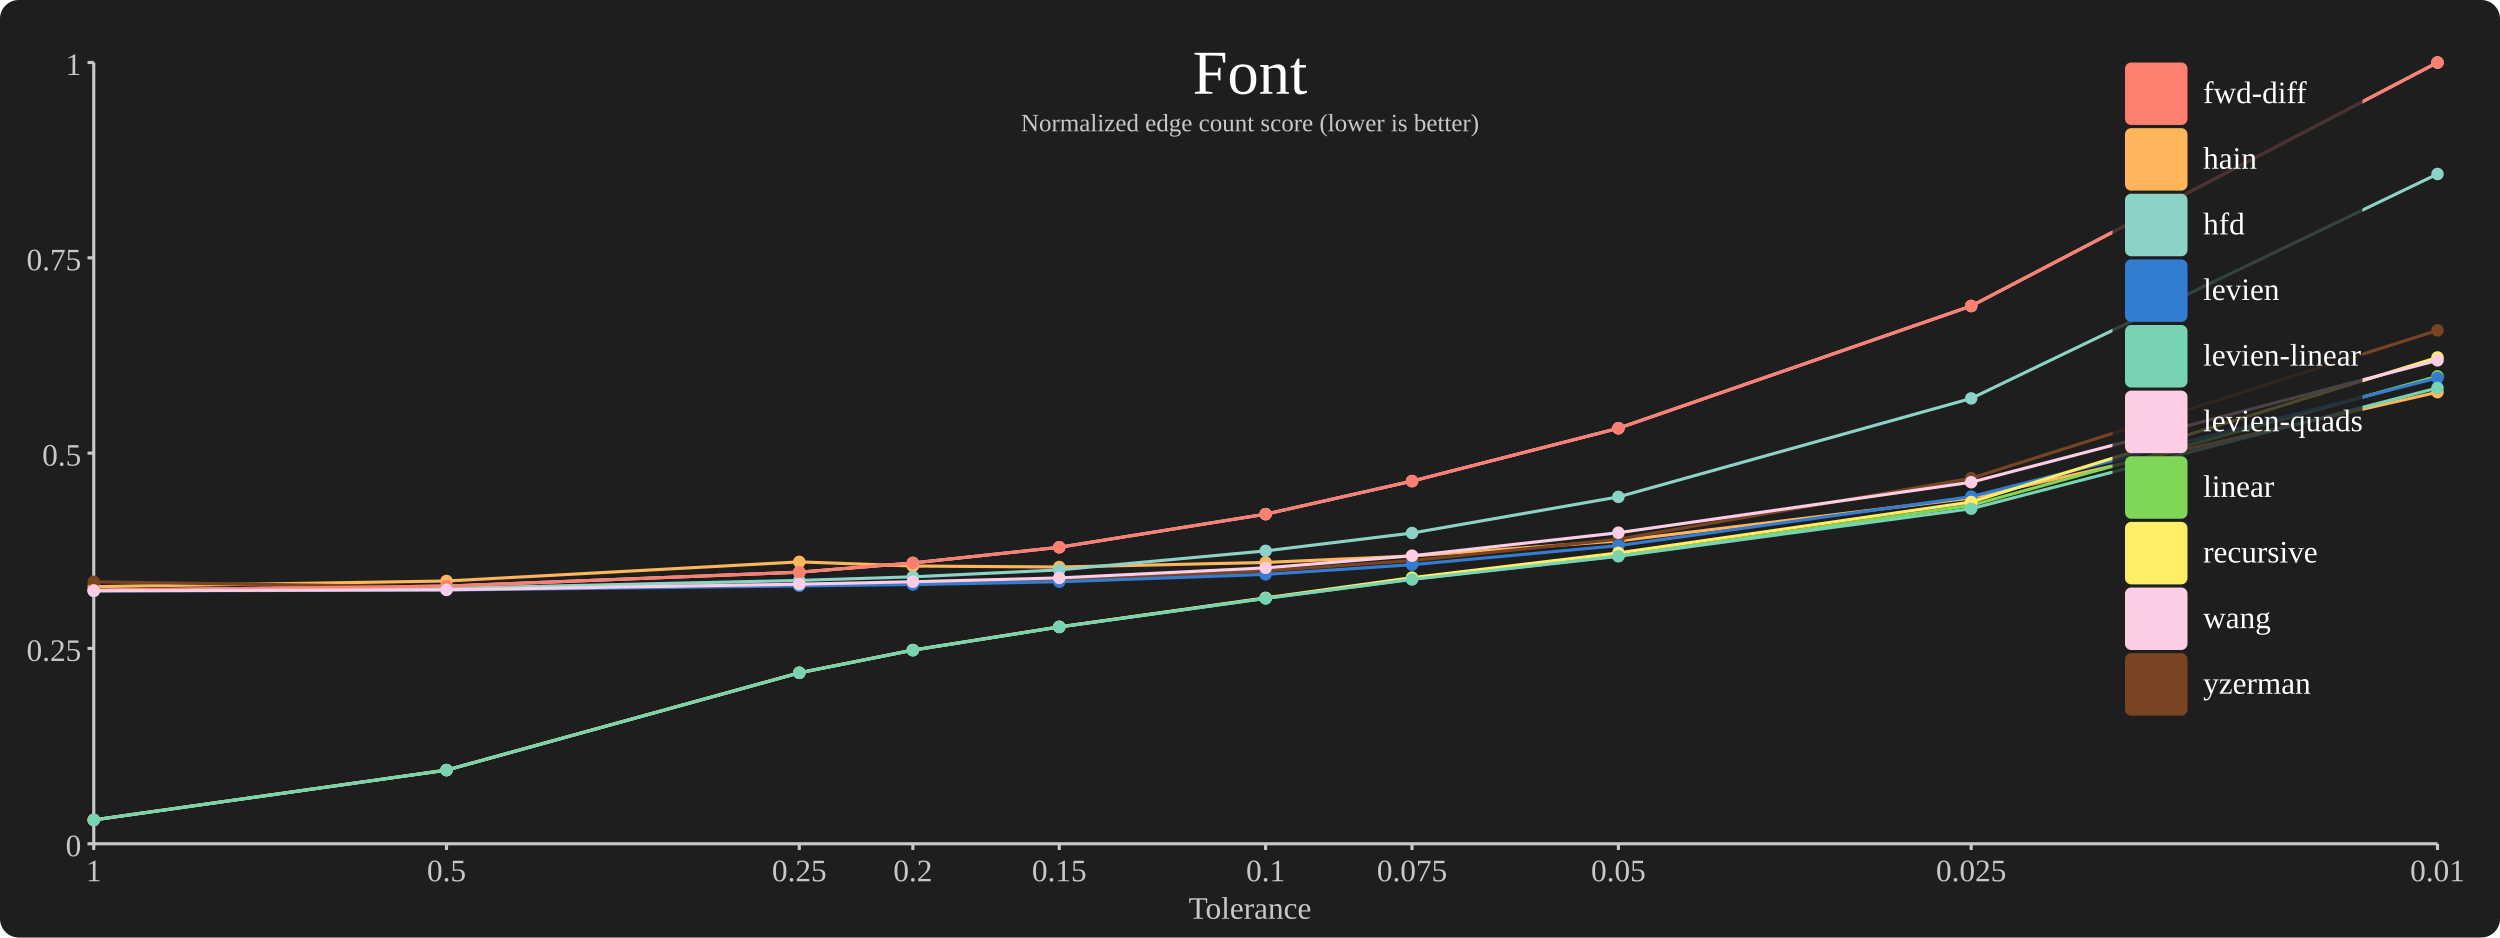
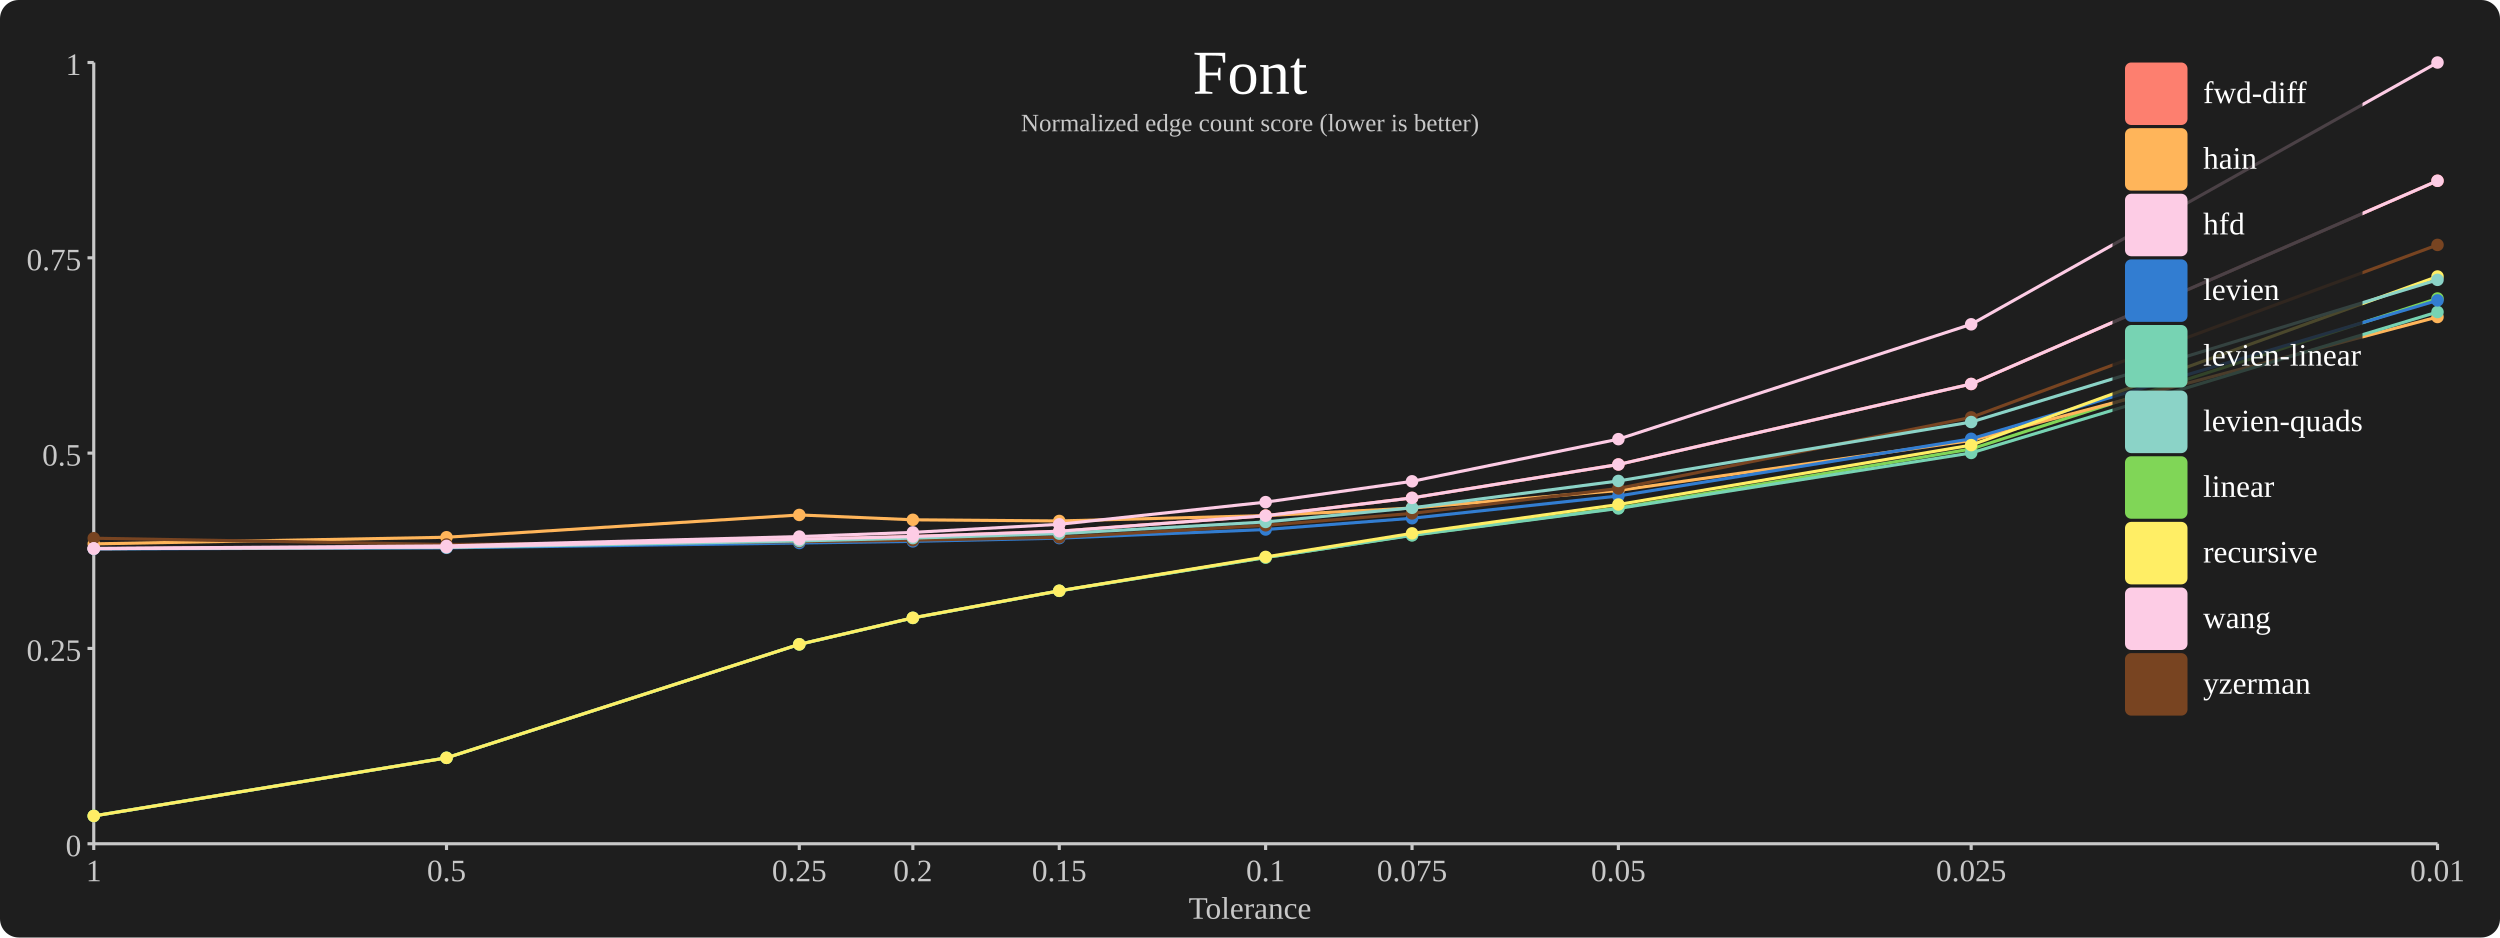
<svg xmlns="http://www.w3.org/2000/svg" viewBox="0 0 800 300">
  <rect x="0" y="0" width="800" height="300" ry="6" style="fill:rgb(30,30,30);stroke:none;fill-opacity:1;stroke-opacity:1;" />
  <path d="M 30 20 L 30 270" style="stroke:rgb(200,200,200);stroke-width:1" />
  <path d="M 30 270 L 780 270" style="stroke:rgb(200,200,200);stroke-width:1" />
  <path d="M 780 270 L 780 272" style="stroke:rgb(200,200,200);stroke-width:1" />
  <text x="780" y="282" style="font-size:10px;fill:rgb(200,200,200);text-anchor:middle;text-align:center;"> 0.01 </text>
  <path d="M 630.772 270 L 630.772 272" style="stroke:rgb(200,200,200);stroke-width:1" />
  <text x="630.772" y="282" style="font-size:10px;fill:rgb(200,200,200);text-anchor:middle;text-align:center;"> 0.025 </text>
  <path d="M 517.886 270 L 517.886 272" style="stroke:rgb(200,200,200);stroke-width:1" />
  <text x="517.886" y="282" style="font-size:10px;fill:rgb(200,200,200);text-anchor:middle;text-align:center;"> 0.05 </text>
  <path d="M 451.852 270 L 451.852 272" style="stroke:rgb(200,200,200);stroke-width:1" />
  <text x="451.852" y="282" style="font-size:10px;fill:rgb(200,200,200);text-anchor:middle;text-align:center;"> 0.075 </text>
  <path d="M 405 270 L 405 272" style="stroke:rgb(200,200,200);stroke-width:1" />
  <text x="405" y="282" style="font-size:10px;fill:rgb(200,200,200);text-anchor:middle;text-align:center;"> 0.1 </text>
  <path d="M 338.966 270 L 338.966 272" style="stroke:rgb(200,200,200);stroke-width:1" />
  <text x="338.966" y="282" style="font-size:10px;fill:rgb(200,200,200);text-anchor:middle;text-align:center;"> 0.15 </text>
  <path d="M 292.114 270 L 292.114 272" style="stroke:rgb(200,200,200);stroke-width:1" />
  <text x="292.114" y="282" style="font-size:10px;fill:rgb(200,200,200);text-anchor:middle;text-align:center;"> 0.2 </text>
  <path d="M 255.773 270 L 255.773 272" style="stroke:rgb(200,200,200);stroke-width:1" />
  <text x="255.773" y="282" style="font-size:10px;fill:rgb(200,200,200);text-anchor:middle;text-align:center;"> 0.25 </text>
  <path d="M 142.886 270 L 142.886 272" style="stroke:rgb(200,200,200);stroke-width:1" />
  <text x="142.886" y="282" style="font-size:10px;fill:rgb(200,200,200);text-anchor:middle;text-align:center;"> 0.5 </text>
  <path d="M 30 270 L 30 272" style="stroke:rgb(200,200,200);stroke-width:1" />
  <text x="30" y="282" style="font-size:10px;fill:rgb(200,200,200);text-anchor:middle;text-align:center;"> 1 </text>
  <path d="M 28 270 L 30 270" style="stroke:rgb(200,200,200);stroke-width:1" />
  <text x="26" y="274" style="font-size:10px;fill:rgb(200,200,200);text-anchor:end;text-align:right;"> 0 </text>
  <path d="M 28 207.5 L 30 207.5" style="stroke:rgb(200,200,200);stroke-width:1" />
  <text x="26" y="211.5" style="font-size:10px;fill:rgb(200,200,200);text-anchor:end;text-align:right;"> 0.25 </text>
  <path d="M 28 145 L 30 145" style="stroke:rgb(200,200,200);stroke-width:1" />
  <text x="26" y="149" style="font-size:10px;fill:rgb(200,200,200);text-anchor:end;text-align:right;"> 0.5 </text>
  <path d="M 28 82.5 L 30 82.5" style="stroke:rgb(200,200,200);stroke-width:1" />
  <text x="26" y="86.5" style="font-size:10px;fill:rgb(200,200,200);text-anchor:end;text-align:right;"> 0.75 </text>
  <path d="M 28 20 L 30 20" style="stroke:rgb(200,200,200);stroke-width:1" />
  <text x="26" y="24" style="font-size:10px;fill:rgb(200,200,200);text-anchor:end;text-align:right;"> 1 </text>
  <text x="400" y="294" style="font-size:10px;fill:rgb(200,200,200);text-anchor:middle;text-align:center;"> Tolerance </text>
+   <circle cx="780" cy="95.52" r="2" style="fill:rgb(128,214,87);stroke:none;fill-opacity:1;stroke-opacity:1;" />
+   <path d="M 780 95.52 L 630.772 143.683" style="stroke:rgb(128,214,87);stroke-width:1" />
+   <circle cx="630.772" cy="143.683" r="2" style="fill:rgb(128,214,87);stroke:none;fill-opacity:1;stroke-opacity:1;" />
+   <path d="M 630.772 143.683 L 517.886 162.535" style="stroke:rgb(128,214,87);stroke-width:1" />
+   <circle cx="517.886" cy="162.535" r="2" style="fill:rgb(128,214,87);stroke:none;fill-opacity:1;stroke-opacity:1;" />
+   <path d="M 517.886 162.535 L 451.852 171.232" style="stroke:rgb(128,214,87);stroke-width:1" />
+   <circle cx="451.852" cy="171.232" r="2" style="fill:rgb(128,214,87);stroke:none;fill-opacity:1;stroke-opacity:1;" />
+   <path d="M 451.852 171.232 L 405 178.405" style="stroke:rgb(128,214,87);stroke-width:1" />
+   <circle cx="405" cy="178.405" r="2" style="fill:rgb(128,214,87);stroke:none;fill-opacity:1;stroke-opacity:1;" />
+   <path d="M 405 178.405 L 338.966 189.073" style="stroke:rgb(128,214,87);stroke-width:1" />
+   <circle cx="338.966" cy="189.073" r="2" style="fill:rgb(128,214,87);stroke:none;fill-opacity:1;stroke-opacity:1;" />
+   <path d="M 338.966 189.073 L 292.114 197.735" style="stroke:rgb(128,214,87);stroke-width:1" />
+   <circle cx="292.114" cy="197.735" r="2" style="fill:rgb(128,214,87);stroke:none;fill-opacity:1;stroke-opacity:1;" />
+   <path d="M 292.114 197.735 L 255.773 206.192" style="stroke:rgb(128,214,87);stroke-width:1" />
+   <circle cx="255.773" cy="206.192" r="2" style="fill:rgb(128,214,87);stroke:none;fill-opacity:1;stroke-opacity:1;" />
+   <path d="M 255.773 206.192 L 142.886 242.507" style="stroke:rgb(128,214,87);stroke-width:1" />
+   <circle cx="142.886" cy="242.507" r="2" style="fill:rgb(128,214,87);stroke:none;fill-opacity:1;stroke-opacity:1;" />
+   <path d="M 142.886 242.507 L 30 261.098" style="stroke:rgb(128,214,87);stroke-width:1" />
+   <circle cx="30" cy="261.098" r="2" style="fill:rgb(128,214,87);stroke:none;fill-opacity:1;stroke-opacity:1;" />
+   <circle cx="780" cy="101.438" r="2" style="fill:rgb(255,181,90);stroke:none;fill-opacity:1;stroke-opacity:1;" />
+   <path d="M 780 101.438 L 630.772 140.942" style="stroke:rgb(255,181,90);stroke-width:1" />
+   <circle cx="630.772" cy="140.942" r="2" style="fill:rgb(255,181,90);stroke:none;fill-opacity:1;stroke-opacity:1;" />
+   <path d="M 630.772 140.942 L 517.886 156.95" style="stroke:rgb(255,181,90);stroke-width:1" />
+   <circle cx="517.886" cy="156.95" r="2" style="fill:rgb(255,181,90);stroke:none;fill-opacity:1;stroke-opacity:1;" />
+   <path d="M 517.886 156.95 L 451.852 162.567" style="stroke:rgb(255,181,90);stroke-width:1" />
+   <circle cx="451.852" cy="162.567" r="2" style="fill:rgb(255,181,90);stroke:none;fill-opacity:1;stroke-opacity:1;" />
+   <path d="M 451.852 162.567 L 405 164.993" style="stroke:rgb(255,181,90);stroke-width:1" />
+   <circle cx="405" cy="164.993" r="2" style="fill:rgb(255,181,90);stroke:none;fill-opacity:1;stroke-opacity:1;" />
+   <path d="M 405 164.993 L 338.966 166.705" style="stroke:rgb(255,181,90);stroke-width:1" />
+   <circle cx="338.966" cy="166.705" r="2" style="fill:rgb(255,181,90);stroke:none;fill-opacity:1;stroke-opacity:1;" />
+   <path d="M 338.966 166.705 L 292.114 166.338" style="stroke:rgb(255,181,90);stroke-width:1" />
+   <circle cx="292.114" cy="166.338" r="2" style="fill:rgb(255,181,90);stroke:none;fill-opacity:1;stroke-opacity:1;" />
+   <path d="M 292.114 166.338 L 255.773 164.782" style="stroke:rgb(255,181,90);stroke-width:1" />
+   <circle cx="255.773" cy="164.782" r="2" style="fill:rgb(255,181,90);stroke:none;fill-opacity:1;stroke-opacity:1;" />
+   <path d="M 255.773 164.782 L 142.886 171.918" style="stroke:rgb(255,181,90);stroke-width:1" />
+   <circle cx="142.886" cy="171.918" r="2" style="fill:rgb(255,181,90);stroke:none;fill-opacity:1;stroke-opacity:1;" />
+   <path d="M 142.886 171.918 L 30 174.04" style="stroke:rgb(255,181,90);stroke-width:1" />
+   <circle cx="30" cy="174.04" r="2" style="fill:rgb(255,181,90);stroke:none;fill-opacity:1;stroke-opacity:1;" />
+   <circle cx="780" cy="99.845" r="2" style="fill:rgb(119,211,179);stroke:none;fill-opacity:1;stroke-opacity:1;" />
+   <path d="M 780 99.845 L 630.772 144.942" style="stroke:rgb(119,211,179);stroke-width:1" />
+   <circle cx="630.772" cy="144.942" r="2" style="fill:rgb(119,211,179);stroke:none;fill-opacity:1;stroke-opacity:1;" />
+   <path d="M 630.772 144.942 L 517.886 162.698" style="stroke:rgb(119,211,179);stroke-width:1" />
+   <circle cx="517.886" cy="162.698" r="2" style="fill:rgb(119,211,179);stroke:none;fill-opacity:1;stroke-opacity:1;" />
+   <path d="M 517.886 162.698 L 451.852 171.317" style="stroke:rgb(119,211,179);stroke-width:1" />
+   <circle cx="451.852" cy="171.317" r="2" style="fill:rgb(119,211,179);stroke:none;fill-opacity:1;stroke-opacity:1;" />
+   <path d="M 451.852 171.317 L 405 178.405" style="stroke:rgb(119,211,179);stroke-width:1" />
+   <circle cx="405" cy="178.405" r="2" style="fill:rgb(119,211,179);stroke:none;fill-opacity:1;stroke-opacity:1;" />
+   <path d="M 405 178.405 L 338.966 189.073" style="stroke:rgb(119,211,179);stroke-width:1" />
+   <circle cx="338.966" cy="189.073" r="2" style="fill:rgb(119,211,179);stroke:none;fill-opacity:1;stroke-opacity:1;" />
+   <path d="M 338.966 189.073 L 292.114 197.735" style="stroke:rgb(119,211,179);stroke-width:1" />
+   <circle cx="292.114" cy="197.735" r="2" style="fill:rgb(119,211,179);stroke:none;fill-opacity:1;stroke-opacity:1;" />
+   <path d="M 292.114 197.735 L 255.773 206.192" style="stroke:rgb(119,211,179);stroke-width:1" />
+   <circle cx="255.773" cy="206.192" r="2" style="fill:rgb(119,211,179);stroke:none;fill-opacity:1;stroke-opacity:1;" />
+   <path d="M 255.773 206.192 L 142.886 242.507" style="stroke:rgb(119,211,179);stroke-width:1" />
+   <circle cx="142.886" cy="242.507" r="2" style="fill:rgb(119,211,179);stroke:none;fill-opacity:1;stroke-opacity:1;" />
+   <path d="M 142.886 242.507 L 30 261.098" style="stroke:rgb(119,211,179);stroke-width:1" />
+   <circle cx="30" cy="261.098" r="2" style="fill:rgb(119,211,179);stroke:none;fill-opacity:1;stroke-opacity:1;" />
+   <circle cx="780" cy="96.127" r="2" style="fill:rgb(50,125,209);stroke:none;fill-opacity:1;stroke-opacity:1;" />
+   <path d="M 780 96.127 L 630.772 140.42" style="stroke:rgb(50,125,209);stroke-width:1" />
+   <circle cx="630.772" cy="140.42" r="2" style="fill:rgb(50,125,209);stroke:none;fill-opacity:1;stroke-opacity:1;" />
+   <path d="M 630.772 140.42 L 517.886 158.71" style="stroke:rgb(50,125,209);stroke-width:1" />
+   <circle cx="517.886" cy="158.71" r="2" style="fill:rgb(50,125,209);stroke:none;fill-opacity:1;stroke-opacity:1;" />
+   <path d="M 517.886 158.71 L 451.852 165.835" style="stroke:rgb(50,125,209);stroke-width:1" />
+   <circle cx="451.852" cy="165.835" r="2" style="fill:rgb(50,125,209);stroke:none;fill-opacity:1;stroke-opacity:1;" />
+   <path d="M 451.852 165.835 L 405 169.445" style="stroke:rgb(50,125,209);stroke-width:1" />
+   <circle cx="405" cy="169.445" r="2" style="fill:rgb(50,125,209);stroke:none;fill-opacity:1;stroke-opacity:1;" />
+   <path d="M 405 169.445 L 338.966 172.2" style="stroke:rgb(50,125,209);stroke-width:1" />
+   <circle cx="338.966" cy="172.2" r="2" style="fill:rgb(50,125,209);stroke:none;fill-opacity:1;stroke-opacity:1;" />
+   <path d="M 338.966 172.2 L 292.114 173.24" style="stroke:rgb(50,125,209);stroke-width:1" />
+   <circle cx="292.114" cy="173.24" r="2" style="fill:rgb(50,125,209);stroke:none;fill-opacity:1;stroke-opacity:1;" />
+   <path d="M 292.114 173.24 L 255.773 173.762" style="stroke:rgb(50,125,209);stroke-width:1" />
+   <circle cx="255.773" cy="173.762" r="2" style="fill:rgb(50,125,209);stroke:none;fill-opacity:1;stroke-opacity:1;" />
+   <path d="M 255.773 173.762 L 142.886 175.305" style="stroke:rgb(50,125,209);stroke-width:1" />
+   <circle cx="142.886" cy="175.305" r="2" style="fill:rgb(50,125,209);stroke:none;fill-opacity:1;stroke-opacity:1;" />
+   <path d="M 142.886 175.305 L 30 175.66" style="stroke:rgb(50,125,209);stroke-width:1" />
+   <circle cx="30" cy="175.66" r="2" style="fill:rgb(50,125,209);stroke:none;fill-opacity:1;stroke-opacity:1;" />
+   <circle cx="780" cy="88.48" r="2" style="fill:rgb(255,238,101);stroke:none;fill-opacity:1;stroke-opacity:1;" />
+   <path d="M 780 88.48 L 630.772 142.438" style="stroke:rgb(255,238,101);stroke-width:1" />
+   <circle cx="630.772" cy="142.438" r="2" style="fill:rgb(255,238,101);stroke:none;fill-opacity:1;stroke-opacity:1;" />
+   <path d="M 630.772 142.438 L 517.886 161.438" style="stroke:rgb(255,238,101);stroke-width:1" />
+   <circle cx="517.886" cy="161.438" r="2" style="fill:rgb(255,238,101);stroke:none;fill-opacity:1;stroke-opacity:1;" />
+   <path d="M 517.886 161.438 L 451.852 170.67" style="stroke:rgb(255,238,101);stroke-width:1" />
+   <circle cx="451.852" cy="170.67" r="2" style="fill:rgb(255,238,101);stroke:none;fill-opacity:1;stroke-opacity:1;" />
+   <path d="M 451.852 170.67 L 405 178.213" style="stroke:rgb(255,238,101);stroke-width:1" />
+   <circle cx="405" cy="178.213" r="2" style="fill:rgb(255,238,101);stroke:none;fill-opacity:1;stroke-opacity:1;" />
+   <path d="M 405 178.213 L 338.966 189.043" style="stroke:rgb(255,238,101);stroke-width:1" />
+   <circle cx="338.966" cy="189.043" r="2" style="fill:rgb(255,238,101);stroke:none;fill-opacity:1;stroke-opacity:1;" />
+   <path d="M 338.966 189.043 L 292.114 197.7" style="stroke:rgb(255,238,101);stroke-width:1" />
+   <circle cx="292.114" cy="197.7" r="2" style="fill:rgb(255,238,101);stroke:none;fill-opacity:1;stroke-opacity:1;" />
+   <path d="M 292.114 197.7 L 255.773 206.18" style="stroke:rgb(255,238,101);stroke-width:1" />
+   <circle cx="255.773" cy="206.18" r="2" style="fill:rgb(255,238,101);stroke:none;fill-opacity:1;stroke-opacity:1;" />
+   <path d="M 255.773 206.18 L 142.886 242.507" style="stroke:rgb(255,238,101);stroke-width:1" />
+   <circle cx="142.886" cy="242.507" r="2" style="fill:rgb(255,238,101);stroke:none;fill-opacity:1;stroke-opacity:1;" />
+   <path d="M 142.886 242.507 L 30 261.098" style="stroke:rgb(255,238,101);stroke-width:1" />
+   <circle cx="30" cy="261.098" r="2" style="fill:rgb(255,238,101);stroke:none;fill-opacity:1;stroke-opacity:1;" />
+   <circle cx="780" cy="78.373" r="2" style="fill:rgb(120,68,33);stroke:none;fill-opacity:1;stroke-opacity:1;" />
+   <path d="M 780 78.373 L 630.772 133.56" style="stroke:rgb(120,68,33);stroke-width:1" />
+   <circle cx="630.772" cy="133.56" r="2" style="fill:rgb(120,68,33);stroke:none;fill-opacity:1;stroke-opacity:1;" />
+   <path d="M 630.772 133.56 L 517.886 156.302" style="stroke:rgb(120,68,33);stroke-width:1" />
+   <circle cx="517.886" cy="156.302" r="2" style="fill:rgb(120,68,33);stroke:none;fill-opacity:1;stroke-opacity:1;" />
+   <path d="M 517.886 156.302 L 451.852 164.285" style="stroke:rgb(120,68,33);stroke-width:1" />
+   <circle cx="451.852" cy="164.285" r="2" style="fill:rgb(120,68,33);stroke:none;fill-opacity:1;stroke-opacity:1;" />
+   <path d="M 451.852 164.285 L 405 168.097" style="stroke:rgb(120,68,33);stroke-width:1" />
+   <circle cx="405" cy="168.097" r="2" style="fill:rgb(120,68,33);stroke:none;fill-opacity:1;stroke-opacity:1;" />
+   <path d="M 405 168.097 L 338.966 171.925" style="stroke:rgb(120,68,33);stroke-width:1" />
+   <circle cx="338.966" cy="171.925" r="2" style="fill:rgb(120,68,33);stroke:none;fill-opacity:1;stroke-opacity:1;" />
+   <path d="M 338.966 171.925 L 292.114 172.868" style="stroke:rgb(120,68,33);stroke-width:1" />
+   <circle cx="292.114" cy="172.868" r="2" style="fill:rgb(120,68,33);stroke:none;fill-opacity:1;stroke-opacity:1;" />
+   <path d="M 292.114 172.868 L 255.773 173.335" style="stroke:rgb(120,68,33);stroke-width:1" />
+   <circle cx="255.773" cy="173.335" r="2" style="fill:rgb(120,68,33);stroke:none;fill-opacity:1;stroke-opacity:1;" />
+   <path d="M 255.773 173.335 L 142.886 174.243" style="stroke:rgb(120,68,33);stroke-width:1" />
+   <circle cx="142.886" cy="174.243" r="2" style="fill:rgb(120,68,33);stroke:none;fill-opacity:1;stroke-opacity:1;" />
+   <path d="M 142.886 174.243 L 30 172.23" style="stroke:rgb(120,68,33);stroke-width:1" />
+   <circle cx="30" cy="172.23" r="2" style="fill:rgb(120,68,33);stroke:none;fill-opacity:1;stroke-opacity:1;" />
+   <circle cx="780" cy="57.852" r="2" style="fill:rgb(253,127,111);stroke:none;fill-opacity:1;stroke-opacity:1;" />
+   <path d="M 780 57.852 L 630.772 122.875" style="stroke:rgb(253,127,111);stroke-width:1" />
+   <circle cx="630.772" cy="122.875" r="2" style="fill:rgb(253,127,111);stroke:none;fill-opacity:1;stroke-opacity:1;" />
+   <path d="M 630.772 122.875 L 517.886 148.63" style="stroke:rgb(253,127,111);stroke-width:1" />
+   <circle cx="517.886" cy="148.63" r="2" style="fill:rgb(253,127,111);stroke:none;fill-opacity:1;stroke-opacity:1;" />
+   <path d="M 517.886 148.63 L 451.852 159.323" style="stroke:rgb(253,127,111);stroke-width:1" />
+   <circle cx="451.852" cy="159.323" r="2" style="fill:rgb(253,127,111);stroke:none;fill-opacity:1;stroke-opacity:1;" />
+   <path d="M 451.852 159.323 L 405 165.022" style="stroke:rgb(253,127,111);stroke-width:1" />
+   <circle cx="405" cy="165.022" r="2" style="fill:rgb(253,127,111);stroke:none;fill-opacity:1;stroke-opacity:1;" />
+   <path d="M 405 165.022 L 338.966 169.99" style="stroke:rgb(253,127,111);stroke-width:1" />
+   <circle cx="338.966" cy="169.99" r="2" style="fill:rgb(253,127,111);stroke:none;fill-opacity:1;stroke-opacity:1;" />
+   <path d="M 338.966 169.99 L 292.114 171.685" style="stroke:rgb(253,127,111);stroke-width:1" />
+   <circle cx="292.114" cy="171.685" r="2" style="fill:rgb(253,127,111);stroke:none;fill-opacity:1;stroke-opacity:1;" />
+   <path d="M 292.114 171.685 L 255.773 172.567" style="stroke:rgb(253,127,111);stroke-width:1" />
+   <circle cx="255.773" cy="172.567" r="2" style="fill:rgb(253,127,111);stroke:none;fill-opacity:1;stroke-opacity:1;" />
+   <path d="M 255.773 172.567 L 142.886 175.065" style="stroke:rgb(253,127,111);stroke-width:1" />
+   <circle cx="142.886" cy="175.065" r="2" style="fill:rgb(253,127,111);stroke:none;fill-opacity:1;stroke-opacity:1;" />
+   <path d="M 142.886 175.065 L 30 175.558" style="stroke:rgb(253,127,111);stroke-width:1" />
+   <circle cx="30" cy="175.558" r="2" style="fill:rgb(253,127,111);stroke:none;fill-opacity:1;stroke-opacity:1;" />
+   <circle cx="780" cy="89.55" r="2" style="fill:rgb(139,211,199);stroke:none;fill-opacity:1;stroke-opacity:1;" />
+   <path d="M 780 89.55 L 630.772 135.05" style="stroke:rgb(139,211,199);stroke-width:1" />
+   <circle cx="630.772" cy="135.05" r="2" style="fill:rgb(139,211,199);stroke:none;fill-opacity:1;stroke-opacity:1;" />
+   <path d="M 630.772 135.05 L 517.886 153.9" style="stroke:rgb(139,211,199);stroke-width:1" />
+   <circle cx="517.886" cy="153.9" r="2" style="fill:rgb(139,211,199);stroke:none;fill-opacity:1;stroke-opacity:1;" />
+   <path d="M 517.886 153.9 L 451.852 162.5" style="stroke:rgb(139,211,199);stroke-width:1" />
+   <circle cx="451.852" cy="162.5" r="2" style="fill:rgb(139,211,199);stroke:none;fill-opacity:1;stroke-opacity:1;" />
+   <path d="M 451.852 162.5 L 405 167.018" style="stroke:rgb(139,211,199);stroke-width:1" />
+   <circle cx="405" cy="167.018" r="2" style="fill:rgb(139,211,199);stroke:none;fill-opacity:1;stroke-opacity:1;" />
+   <path d="M 405 167.018 L 338.966 170.77" style="stroke:rgb(139,211,199);stroke-width:1" />
+   <circle cx="338.966" cy="170.77" r="2" style="fill:rgb(139,211,199);stroke:none;fill-opacity:1;stroke-opacity:1;" />
+   <path d="M 338.966 170.77 L 292.114 172.195" style="stroke:rgb(139,211,199);stroke-width:1" />
+   <circle cx="292.114" cy="172.195" r="2" style="fill:rgb(139,211,199);stroke:none;fill-opacity:1;stroke-opacity:1;" />
+   <path d="M 292.114 172.195 L 255.773 173.103" style="stroke:rgb(139,211,199);stroke-width:1" />
+   <circle cx="255.773" cy="173.103" r="2" style="fill:rgb(139,211,199);stroke:none;fill-opacity:1;stroke-opacity:1;" />
+   <path d="M 255.773 173.103 L 142.886 175.205" style="stroke:rgb(139,211,199);stroke-width:1" />
+   <circle cx="142.886" cy="175.205" r="2" style="fill:rgb(139,211,199);stroke:none;fill-opacity:1;stroke-opacity:1;" />
+   <path d="M 142.886 175.205 L 30 175.582" style="stroke:rgb(139,211,199);stroke-width:1" />
+   <circle cx="30" cy="175.582" r="2" style="fill:rgb(139,211,199);stroke:none;fill-opacity:1;stroke-opacity:1;" />
  <circle cx="780" cy="20" r="2" style="fill:rgb(253,204,229);stroke:none;fill-opacity:1;stroke-opacity:1;" />
-   <path d="M 780 20 L 630.772 97.922" style="stroke:rgb(253,204,229);stroke-width:1" />
-   <circle cx="630.772" cy="97.922" r="2" style="fill:rgb(253,204,229);stroke:none;fill-opacity:1;stroke-opacity:1;" />
-   <path d="M 630.772 97.922 L 517.886 137.042" style="stroke:rgb(253,204,229);stroke-width:1" />
-   <circle cx="517.886" cy="137.042" r="2" style="fill:rgb(253,204,229);stroke:none;fill-opacity:1;stroke-opacity:1;" />
-   <path d="M 517.886 137.042 L 451.852 153.952" style="stroke:rgb(253,204,229);stroke-width:1" />
-   <circle cx="451.852" cy="153.952" r="2" style="fill:rgb(253,204,229);stroke:none;fill-opacity:1;stroke-opacity:1;" />
-   <path d="M 451.852 153.952 L 405 164.525" style="stroke:rgb(253,204,229);stroke-width:1" />
-   <circle cx="405" cy="164.525" r="2" style="fill:rgb(253,204,229);stroke:none;fill-opacity:1;stroke-opacity:1;" />
-   <path d="M 405 164.525 L 338.966 175.123" style="stroke:rgb(253,204,229);stroke-width:1" />
-   <circle cx="338.966" cy="175.123" r="2" style="fill:rgb(253,204,229);stroke:none;fill-opacity:1;stroke-opacity:1;" />
-   <path d="M 338.966 175.123 L 292.114 180.137" style="stroke:rgb(253,204,229);stroke-width:1" />
-   <circle cx="292.114" cy="180.137" r="2" style="fill:rgb(253,204,229);stroke:none;fill-opacity:1;stroke-opacity:1;" />
-   <path d="M 292.114 180.137 L 255.773 183.088" style="stroke:rgb(253,204,229);stroke-width:1" />
-   <circle cx="255.773" cy="183.088" r="2" style="fill:rgb(253,204,229);stroke:none;fill-opacity:1;stroke-opacity:1;" />
-   <path d="M 255.773 183.088 L 142.886 187.552" style="stroke:rgb(253,204,229);stroke-width:1" />
-   <circle cx="142.886" cy="187.552" r="2" style="fill:rgb(253,204,229);stroke:none;fill-opacity:1;stroke-opacity:1;" />
-   <path d="M 142.886 187.552 L 30 188.88" style="stroke:rgb(253,204,229);stroke-width:1" />
-   <circle cx="30" cy="188.88" r="2" style="fill:rgb(253,204,229);stroke:none;fill-opacity:1;stroke-opacity:1;" />
-   <circle cx="780" cy="125.492" r="2" style="fill:rgb(255,181,90);stroke:none;fill-opacity:1;stroke-opacity:1;" />
-   <path d="M 780 125.492 L 630.772 159.36" style="stroke:rgb(255,181,90);stroke-width:1" />
-   <circle cx="630.772" cy="159.36" r="2" style="fill:rgb(255,181,90);stroke:none;fill-opacity:1;stroke-opacity:1;" />
-   <path d="M 630.772 159.36 L 517.886 173.082" style="stroke:rgb(255,181,90);stroke-width:1" />
-   <circle cx="517.886" cy="173.082" r="2" style="fill:rgb(255,181,90);stroke:none;fill-opacity:1;stroke-opacity:1;" />
-   <path d="M 517.886 173.082 L 451.852 177.897" style="stroke:rgb(255,181,90);stroke-width:1" />
-   <circle cx="451.852" cy="177.897" r="2" style="fill:rgb(255,181,90);stroke:none;fill-opacity:1;stroke-opacity:1;" />
-   <path d="M 451.852 177.897 L 405 179.978" style="stroke:rgb(255,181,90);stroke-width:1" />
-   <circle cx="405" cy="179.978" r="2" style="fill:rgb(255,181,90);stroke:none;fill-opacity:1;stroke-opacity:1;" />
-   <path d="M 405 179.978 L 338.966 181.445" style="stroke:rgb(255,181,90);stroke-width:1" />
-   <circle cx="338.966" cy="181.445" r="2" style="fill:rgb(255,181,90);stroke:none;fill-opacity:1;stroke-opacity:1;" />
-   <path d="M 338.966 181.445 L 292.114 181.13" style="stroke:rgb(255,181,90);stroke-width:1" />
-   <circle cx="292.114" cy="181.13" r="2" style="fill:rgb(255,181,90);stroke:none;fill-opacity:1;stroke-opacity:1;" />
-   <path d="M 292.114 181.13 L 255.773 179.798" style="stroke:rgb(255,181,90);stroke-width:1" />
-   <circle cx="255.773" cy="179.798" r="2" style="fill:rgb(255,181,90);stroke:none;fill-opacity:1;stroke-opacity:1;" />
-   <path d="M 255.773 179.798 L 142.886 185.915" style="stroke:rgb(255,181,90);stroke-width:1" />
-   <circle cx="142.886" cy="185.915" r="2" style="fill:rgb(255,181,90);stroke:none;fill-opacity:1;stroke-opacity:1;" />
-   <path d="M 142.886 185.915 L 30 187.732" style="stroke:rgb(255,181,90);stroke-width:1" />
-   <circle cx="30" cy="187.732" r="2" style="fill:rgb(255,181,90);stroke:none;fill-opacity:1;stroke-opacity:1;" />
-   <circle cx="780" cy="105.718" r="2" style="fill:rgb(120,68,33);stroke:none;fill-opacity:1;stroke-opacity:1;" />
-   <path d="M 780 105.718 L 630.772 153.035" style="stroke:rgb(120,68,33);stroke-width:1" />
-   <circle cx="630.772" cy="153.035" r="2" style="fill:rgb(120,68,33);stroke:none;fill-opacity:1;stroke-opacity:1;" />
-   <path d="M 630.772 153.035 L 517.886 172.528" style="stroke:rgb(120,68,33);stroke-width:1" />
-   <circle cx="517.886" cy="172.528" r="2" style="fill:rgb(120,68,33);stroke:none;fill-opacity:1;stroke-opacity:1;" />
-   <path d="M 517.886 172.528 L 451.852 179.37" style="stroke:rgb(120,68,33);stroke-width:1" />
-   <circle cx="451.852" cy="179.37" r="2" style="fill:rgb(120,68,33);stroke:none;fill-opacity:1;stroke-opacity:1;" />
-   <path d="M 451.852 179.37 L 405 182.645" style="stroke:rgb(120,68,33);stroke-width:1" />
-   <circle cx="405" cy="182.645" r="2" style="fill:rgb(120,68,33);stroke:none;fill-opacity:1;stroke-opacity:1;" />
-   <path d="M 405 182.645 L 338.966 185.92" style="stroke:rgb(120,68,33);stroke-width:1" />
-   <circle cx="338.966" cy="185.92" r="2" style="fill:rgb(120,68,33);stroke:none;fill-opacity:1;stroke-opacity:1;" />
-   <path d="M 338.966 185.92 L 292.114 186.728" style="stroke:rgb(120,68,33);stroke-width:1" />
-   <circle cx="292.114" cy="186.728" r="2" style="fill:rgb(120,68,33);stroke:none;fill-opacity:1;stroke-opacity:1;" />
-   <path d="M 292.114 186.728 L 255.773 187.13" style="stroke:rgb(120,68,33);stroke-width:1" />
-   <circle cx="255.773" cy="187.13" r="2" style="fill:rgb(120,68,33);stroke:none;fill-opacity:1;stroke-opacity:1;" />
-   <path d="M 255.773 187.13 L 142.886 187.907" style="stroke:rgb(120,68,33);stroke-width:1" />
-   <circle cx="142.886" cy="187.907" r="2" style="fill:rgb(120,68,33);stroke:none;fill-opacity:1;stroke-opacity:1;" />
-   <path d="M 142.886 187.907 L 30 186.183" style="stroke:rgb(120,68,33);stroke-width:1" />
-   <circle cx="30" cy="186.183" r="2" style="fill:rgb(120,68,33);stroke:none;fill-opacity:1;stroke-opacity:1;" />
-   <circle cx="780" cy="120.42" r="2" style="fill:rgb(128,214,87);stroke:none;fill-opacity:1;stroke-opacity:1;" />
-   <path d="M 780 120.42 L 630.772 161.707" style="stroke:rgb(128,214,87);stroke-width:1" />
-   <circle cx="630.772" cy="161.707" r="2" style="fill:rgb(128,214,87);stroke:none;fill-opacity:1;stroke-opacity:1;" />
-   <path d="M 630.772 161.707 L 517.886 177.873" style="stroke:rgb(128,214,87);stroke-width:1" />
-   <circle cx="517.886" cy="177.873" r="2" style="fill:rgb(128,214,87);stroke:none;fill-opacity:1;stroke-opacity:1;" />
-   <path d="M 517.886 177.873 L 451.852 185.327" style="stroke:rgb(128,214,87);stroke-width:1" />
-   <circle cx="451.852" cy="185.327" r="2" style="fill:rgb(128,214,87);stroke:none;fill-opacity:1;stroke-opacity:1;" />
-   <path d="M 451.852 185.327 L 405 191.475" style="stroke:rgb(128,214,87);stroke-width:1" />
-   <circle cx="405" cy="191.475" r="2" style="fill:rgb(128,214,87);stroke:none;fill-opacity:1;stroke-opacity:1;" />
-   <path d="M 405 191.475 L 338.966 200.623" style="stroke:rgb(128,214,87);stroke-width:1" />
-   <circle cx="338.966" cy="200.623" r="2" style="fill:rgb(128,214,87);stroke:none;fill-opacity:1;stroke-opacity:1;" />
-   <path d="M 338.966 200.623 L 292.114 208.048" style="stroke:rgb(128,214,87);stroke-width:1" />
-   <circle cx="292.114" cy="208.048" r="2" style="fill:rgb(128,214,87);stroke:none;fill-opacity:1;stroke-opacity:1;" />
-   <path d="M 292.114 208.048 L 255.773 215.298" style="stroke:rgb(128,214,87);stroke-width:1" />
-   <circle cx="255.773" cy="215.298" r="2" style="fill:rgb(128,214,87);stroke:none;fill-opacity:1;stroke-opacity:1;" />
-   <path d="M 255.773 215.298 L 142.886 246.43" style="stroke:rgb(128,214,87);stroke-width:1" />
-   <circle cx="142.886" cy="246.43" r="2" style="fill:rgb(128,214,87);stroke:none;fill-opacity:1;stroke-opacity:1;" />
-   <path d="M 142.886 246.43 L 30 262.368" style="stroke:rgb(128,214,87);stroke-width:1" />
-   <circle cx="30" cy="262.368" r="2" style="fill:rgb(128,214,87);stroke:none;fill-opacity:1;stroke-opacity:1;" />
-   <circle cx="780" cy="55.675" r="2" style="fill:rgb(139,211,199);stroke:none;fill-opacity:1;stroke-opacity:1;" />
-   <path d="M 780 55.675 L 630.772 127.495" style="stroke:rgb(139,211,199);stroke-width:1" />
-   <circle cx="630.772" cy="127.495" r="2" style="fill:rgb(139,211,199);stroke:none;fill-opacity:1;stroke-opacity:1;" />
-   <path d="M 630.772 127.495 L 517.886 159.005" style="stroke:rgb(139,211,199);stroke-width:1" />
-   <circle cx="517.886" cy="159.005" r="2" style="fill:rgb(139,211,199);stroke:none;fill-opacity:1;stroke-opacity:1;" />
-   <path d="M 517.886 159.005 L 451.852 170.57" style="stroke:rgb(139,211,199);stroke-width:1" />
-   <circle cx="451.852" cy="170.57" r="2" style="fill:rgb(139,211,199);stroke:none;fill-opacity:1;stroke-opacity:1;" />
-   <path d="M 451.852 170.57 L 405 176.28" style="stroke:rgb(139,211,199);stroke-width:1" />
-   <circle cx="405" cy="176.28" r="2" style="fill:rgb(139,211,199);stroke:none;fill-opacity:1;stroke-opacity:1;" />
-   <path d="M 405 176.28 L 338.966 182.363" style="stroke:rgb(139,211,199);stroke-width:1" />
-   <circle cx="338.966" cy="182.363" r="2" style="fill:rgb(139,211,199);stroke:none;fill-opacity:1;stroke-opacity:1;" />
-   <path d="M 338.966 182.363 L 292.114 184.58" style="stroke:rgb(139,211,199);stroke-width:1" />
-   <circle cx="292.114" cy="184.58" r="2" style="fill:rgb(139,211,199);stroke:none;fill-opacity:1;stroke-opacity:1;" />
-   <path d="M 292.114 184.58 L 255.773 185.725" style="stroke:rgb(139,211,199);stroke-width:1" />
-   <circle cx="255.773" cy="185.725" r="2" style="fill:rgb(139,211,199);stroke:none;fill-opacity:1;stroke-opacity:1;" />
-   <path d="M 255.773 185.725 L 142.886 188.287" style="stroke:rgb(139,211,199);stroke-width:1" />
-   <circle cx="142.886" cy="188.287" r="2" style="fill:rgb(139,211,199);stroke:none;fill-opacity:1;stroke-opacity:1;" />
-   <path d="M 142.886 188.287 L 30 188.985" style="stroke:rgb(139,211,199);stroke-width:1" />
-   <circle cx="30" cy="188.985" r="2" style="fill:rgb(139,211,199);stroke:none;fill-opacity:1;stroke-opacity:1;" />
-   <circle cx="780" cy="120.94" r="2" style="fill:rgb(50,125,209);stroke:none;fill-opacity:1;stroke-opacity:1;" />
-   <path d="M 780 120.94 L 630.772 158.91" style="stroke:rgb(50,125,209);stroke-width:1" />
-   <circle cx="630.772" cy="158.91" r="2" style="fill:rgb(50,125,209);stroke:none;fill-opacity:1;stroke-opacity:1;" />
-   <path d="M 630.772 158.91 L 517.886 174.59" style="stroke:rgb(50,125,209);stroke-width:1" />
-   <circle cx="517.886" cy="174.59" r="2" style="fill:rgb(50,125,209);stroke:none;fill-opacity:1;stroke-opacity:1;" />
-   <path d="M 517.886 174.59 L 451.852 180.698" style="stroke:rgb(50,125,209);stroke-width:1" />
-   <circle cx="451.852" cy="180.698" r="2" style="fill:rgb(50,125,209);stroke:none;fill-opacity:1;stroke-opacity:1;" />
-   <path d="M 451.852 180.698 L 405 183.793" style="stroke:rgb(50,125,209);stroke-width:1" />
-   <circle cx="405" cy="183.793" r="2" style="fill:rgb(50,125,209);stroke:none;fill-opacity:1;stroke-opacity:1;" />
-   <path d="M 405 183.793 L 338.966 186.157" style="stroke:rgb(50,125,209);stroke-width:1" />
-   <circle cx="338.966" cy="186.157" r="2" style="fill:rgb(50,125,209);stroke:none;fill-opacity:1;stroke-opacity:1;" />
-   <path d="M 338.966 186.157 L 292.114 187.048" style="stroke:rgb(50,125,209);stroke-width:1" />
-   <circle cx="292.114" cy="187.048" r="2" style="fill:rgb(50,125,209);stroke:none;fill-opacity:1;stroke-opacity:1;" />
-   <path d="M 292.114 187.048 L 255.773 187.495" style="stroke:rgb(50,125,209);stroke-width:1" />
-   <circle cx="255.773" cy="187.495" r="2" style="fill:rgb(50,125,209);stroke:none;fill-opacity:1;stroke-opacity:1;" />
-   <path d="M 255.773 187.495 L 142.886 188.82" style="stroke:rgb(50,125,209);stroke-width:1" />
-   <circle cx="142.886" cy="188.82" r="2" style="fill:rgb(50,125,209);stroke:none;fill-opacity:1;stroke-opacity:1;" />
-   <path d="M 142.886 188.82 L 30 189.123" style="stroke:rgb(50,125,209);stroke-width:1" />
-   <circle cx="30" cy="189.123" r="2" style="fill:rgb(50,125,209);stroke:none;fill-opacity:1;stroke-opacity:1;" />
-   <circle cx="780" cy="20" r="2" style="fill:rgb(253,127,111);stroke:none;fill-opacity:1;stroke-opacity:1;" />
-   <path d="M 780 20 L 630.772 97.922" style="stroke:rgb(253,127,111);stroke-width:1" />
-   <circle cx="630.772" cy="97.922" r="2" style="fill:rgb(253,127,111);stroke:none;fill-opacity:1;stroke-opacity:1;" />
-   <path d="M 630.772 97.922 L 517.886 137.042" style="stroke:rgb(253,127,111);stroke-width:1" />
-   <circle cx="517.886" cy="137.042" r="2" style="fill:rgb(253,127,111);stroke:none;fill-opacity:1;stroke-opacity:1;" />
-   <path d="M 517.886 137.042 L 451.852 153.952" style="stroke:rgb(253,127,111);stroke-width:1" />
-   <circle cx="451.852" cy="153.952" r="2" style="fill:rgb(253,127,111);stroke:none;fill-opacity:1;stroke-opacity:1;" />
-   <path d="M 451.852 153.952 L 405 164.525" style="stroke:rgb(253,127,111);stroke-width:1" />
-   <circle cx="405" cy="164.525" r="2" style="fill:rgb(253,127,111);stroke:none;fill-opacity:1;stroke-opacity:1;" />
-   <path d="M 405 164.525 L 338.966 175.123" style="stroke:rgb(253,127,111);stroke-width:1" />
-   <circle cx="338.966" cy="175.123" r="2" style="fill:rgb(253,127,111);stroke:none;fill-opacity:1;stroke-opacity:1;" />
-   <path d="M 338.966 175.123 L 292.114 180.137" style="stroke:rgb(253,127,111);stroke-width:1" />
-   <circle cx="292.114" cy="180.137" r="2" style="fill:rgb(253,127,111);stroke:none;fill-opacity:1;stroke-opacity:1;" />
-   <path d="M 292.114 180.137 L 255.773 183.088" style="stroke:rgb(253,127,111);stroke-width:1" />
-   <circle cx="255.773" cy="183.088" r="2" style="fill:rgb(253,127,111);stroke:none;fill-opacity:1;stroke-opacity:1;" />
-   <path d="M 255.773 183.088 L 142.886 187.552" style="stroke:rgb(253,127,111);stroke-width:1" />
-   <circle cx="142.886" cy="187.552" r="2" style="fill:rgb(253,127,111);stroke:none;fill-opacity:1;stroke-opacity:1;" />
-   <path d="M 142.886 187.552 L 30 188.88" style="stroke:rgb(253,127,111);stroke-width:1" />
-   <circle cx="30" cy="188.88" r="2" style="fill:rgb(253,127,111);stroke:none;fill-opacity:1;stroke-opacity:1;" />
-   <circle cx="780" cy="114.385" r="2" style="fill:rgb(255,238,101);stroke:none;fill-opacity:1;stroke-opacity:1;" />
-   <path d="M 780 114.385 L 630.772 160.643" style="stroke:rgb(255,238,101);stroke-width:1" />
-   <circle cx="630.772" cy="160.643" r="2" style="fill:rgb(255,238,101);stroke:none;fill-opacity:1;stroke-opacity:1;" />
-   <path d="M 630.772 160.643 L 517.886 176.93" style="stroke:rgb(255,238,101);stroke-width:1" />
-   <circle cx="517.886" cy="176.93" r="2" style="fill:rgb(255,238,101);stroke:none;fill-opacity:1;stroke-opacity:1;" />
-   <path d="M 517.886 176.93 L 451.852 184.845" style="stroke:rgb(255,238,101);stroke-width:1" />
-   <circle cx="451.852" cy="184.845" r="2" style="fill:rgb(255,238,101);stroke:none;fill-opacity:1;stroke-opacity:1;" />
-   <path d="M 451.852 184.845 L 405 191.312" style="stroke:rgb(255,238,101);stroke-width:1" />
-   <circle cx="405" cy="191.312" r="2" style="fill:rgb(255,238,101);stroke:none;fill-opacity:1;stroke-opacity:1;" />
-   <path d="M 405 191.312 L 338.966 200.595" style="stroke:rgb(255,238,101);stroke-width:1" />
-   <circle cx="338.966" cy="200.595" r="2" style="fill:rgb(255,238,101);stroke:none;fill-opacity:1;stroke-opacity:1;" />
-   <path d="M 338.966 200.595 L 292.114 208.015" style="stroke:rgb(255,238,101);stroke-width:1" />
-   <circle cx="292.114" cy="208.015" r="2" style="fill:rgb(255,238,101);stroke:none;fill-opacity:1;stroke-opacity:1;" />
-   <path d="M 292.114 208.015 L 255.773 215.287" style="stroke:rgb(255,238,101);stroke-width:1" />
-   <circle cx="255.773" cy="215.287" r="2" style="fill:rgb(255,238,101);stroke:none;fill-opacity:1;stroke-opacity:1;" />
-   <path d="M 255.773 215.287 L 142.886 246.43" style="stroke:rgb(255,238,101);stroke-width:1" />
-   <circle cx="142.886" cy="246.43" r="2" style="fill:rgb(255,238,101);stroke:none;fill-opacity:1;stroke-opacity:1;" />
-   <path d="M 142.886 246.43 L 30 262.368" style="stroke:rgb(255,238,101);stroke-width:1" />
-   <circle cx="30" cy="262.368" r="2" style="fill:rgb(255,238,101);stroke:none;fill-opacity:1;stroke-opacity:1;" />
-   <circle cx="780" cy="115.3" r="2" style="fill:rgb(253,204,229);stroke:none;fill-opacity:1;stroke-opacity:1;" />
-   <path d="M 780 115.3 L 630.772 154.308" style="stroke:rgb(253,204,229);stroke-width:1" />
-   <circle cx="630.772" cy="154.308" r="2" style="fill:rgb(253,204,229);stroke:none;fill-opacity:1;stroke-opacity:1;" />
-   <path d="M 630.772 154.308 L 517.886 170.468" style="stroke:rgb(253,204,229);stroke-width:1" />
-   <circle cx="517.886" cy="170.468" r="2" style="fill:rgb(253,204,229);stroke:none;fill-opacity:1;stroke-opacity:1;" />
-   <path d="M 517.886 170.468 L 451.852 177.84" style="stroke:rgb(253,204,229);stroke-width:1" />
-   <circle cx="451.852" cy="177.84" r="2" style="fill:rgb(253,204,229);stroke:none;fill-opacity:1;stroke-opacity:1;" />
-   <path d="M 451.852 177.84 L 405 181.713" style="stroke:rgb(253,204,229);stroke-width:1" />
-   <circle cx="405" cy="181.713" r="2" style="fill:rgb(253,204,229);stroke:none;fill-opacity:1;stroke-opacity:1;" />
-   <path d="M 405 181.713 L 338.966 184.933" style="stroke:rgb(253,204,229);stroke-width:1" />
-   <circle cx="338.966" cy="184.933" r="2" style="fill:rgb(253,204,229);stroke:none;fill-opacity:1;stroke-opacity:1;" />
-   <path d="M 338.966 184.933 L 292.114 186.153" style="stroke:rgb(253,204,229);stroke-width:1" />
-   <circle cx="292.114" cy="186.153" r="2" style="fill:rgb(253,204,229);stroke:none;fill-opacity:1;stroke-opacity:1;" />
-   <path d="M 292.114 186.153 L 255.773 186.93" style="stroke:rgb(253,204,229);stroke-width:1" />
-   <circle cx="255.773" cy="186.93" r="2" style="fill:rgb(253,204,229);stroke:none;fill-opacity:1;stroke-opacity:1;" />
-   <path d="M 255.773 186.93 L 142.886 188.732" style="stroke:rgb(253,204,229);stroke-width:1" />
-   <circle cx="142.886" cy="188.732" r="2" style="fill:rgb(253,204,229);stroke:none;fill-opacity:1;stroke-opacity:1;" />
-   <path d="M 142.886 188.732 L 30 189.055" style="stroke:rgb(253,204,229);stroke-width:1" />
-   <circle cx="30" cy="189.055" r="2" style="fill:rgb(253,204,229);stroke:none;fill-opacity:1;stroke-opacity:1;" />
-   <circle cx="780" cy="124.127" r="2" style="fill:rgb(119,211,179);stroke:none;fill-opacity:1;stroke-opacity:1;" />
-   <path d="M 780 124.127 L 630.772 162.787" style="stroke:rgb(119,211,179);stroke-width:1" />
-   <circle cx="630.772" cy="162.787" r="2" style="fill:rgb(119,211,179);stroke:none;fill-opacity:1;stroke-opacity:1;" />
-   <path d="M 630.772 162.787 L 517.886 178.01" style="stroke:rgb(119,211,179);stroke-width:1" />
-   <circle cx="517.886" cy="178.01" r="2" style="fill:rgb(119,211,179);stroke:none;fill-opacity:1;stroke-opacity:1;" />
-   <path d="M 517.886 178.01 L 451.852 185.4" style="stroke:rgb(119,211,179);stroke-width:1" />
-   <circle cx="451.852" cy="185.4" r="2" style="fill:rgb(119,211,179);stroke:none;fill-opacity:1;stroke-opacity:1;" />
-   <path d="M 451.852 185.4 L 405 191.475" style="stroke:rgb(119,211,179);stroke-width:1" />
-   <circle cx="405" cy="191.475" r="2" style="fill:rgb(119,211,179);stroke:none;fill-opacity:1;stroke-opacity:1;" />
-   <path d="M 405 191.475 L 338.966 200.623" style="stroke:rgb(119,211,179);stroke-width:1" />
-   <circle cx="338.966" cy="200.623" r="2" style="fill:rgb(119,211,179);stroke:none;fill-opacity:1;stroke-opacity:1;" />
-   <path d="M 338.966 200.623 L 292.114 208.048" style="stroke:rgb(119,211,179);stroke-width:1" />
-   <circle cx="292.114" cy="208.048" r="2" style="fill:rgb(119,211,179);stroke:none;fill-opacity:1;stroke-opacity:1;" />
-   <path d="M 292.114 208.048 L 255.773 215.298" style="stroke:rgb(119,211,179);stroke-width:1" />
-   <circle cx="255.773" cy="215.298" r="2" style="fill:rgb(119,211,179);stroke:none;fill-opacity:1;stroke-opacity:1;" />
-   <path d="M 255.773 215.298 L 142.886 246.43" style="stroke:rgb(119,211,179);stroke-width:1" />
-   <circle cx="142.886" cy="246.43" r="2" style="fill:rgb(119,211,179);stroke:none;fill-opacity:1;stroke-opacity:1;" />
-   <path d="M 142.886 246.43 L 30 262.368" style="stroke:rgb(119,211,179);stroke-width:1" />
-   <circle cx="30" cy="262.368" r="2" style="fill:rgb(119,211,179);stroke:none;fill-opacity:1;stroke-opacity:1;" />
+   <path d="M 780 20 L 630.772 103.775" style="stroke:rgb(253,204,229);stroke-width:1" />
+   <circle cx="630.772" cy="103.775" r="2" style="fill:rgb(253,204,229);stroke:none;fill-opacity:1;stroke-opacity:1;" />
+   <path d="M 630.772 103.775 L 517.886 140.528" style="stroke:rgb(253,204,229);stroke-width:1" />
+   <circle cx="517.886" cy="140.528" r="2" style="fill:rgb(253,204,229);stroke:none;fill-opacity:1;stroke-opacity:1;" />
+   <path d="M 517.886 140.528 L 451.852 154.02" style="stroke:rgb(253,204,229);stroke-width:1" />
+   <circle cx="451.852" cy="154.02" r="2" style="fill:rgb(253,204,229);stroke:none;fill-opacity:1;stroke-opacity:1;" />
+   <path d="M 451.852 154.02 L 405 160.68" style="stroke:rgb(253,204,229);stroke-width:1" />
+   <circle cx="405" cy="160.68" r="2" style="fill:rgb(253,204,229);stroke:none;fill-opacity:1;stroke-opacity:1;" />
+   <path d="M 405 160.68 L 338.966 167.775" style="stroke:rgb(253,204,229);stroke-width:1" />
+   <circle cx="338.966" cy="167.775" r="2" style="fill:rgb(253,204,229);stroke:none;fill-opacity:1;stroke-opacity:1;" />
+   <path d="M 338.966 167.775 L 292.114 170.363" style="stroke:rgb(253,204,229);stroke-width:1" />
+   <circle cx="292.114" cy="170.363" r="2" style="fill:rgb(253,204,229);stroke:none;fill-opacity:1;stroke-opacity:1;" />
+   <path d="M 292.114 170.363 L 255.773 171.698" style="stroke:rgb(253,204,229);stroke-width:1" />
+   <circle cx="255.773" cy="171.698" r="2" style="fill:rgb(253,204,229);stroke:none;fill-opacity:1;stroke-opacity:1;" />
+   <path d="M 255.773 171.698 L 142.886 174.688" style="stroke:rgb(253,204,229);stroke-width:1" />
+   <circle cx="142.886" cy="174.688" r="2" style="fill:rgb(253,204,229);stroke:none;fill-opacity:1;stroke-opacity:1;" />
+   <path d="M 142.886 174.688 L 30 175.498" style="stroke:rgb(253,204,229);stroke-width:1" />
+   <circle cx="30" cy="175.498" r="2" style="fill:rgb(253,204,229);stroke:none;fill-opacity:1;stroke-opacity:1;" />
+   <circle cx="780" cy="57.852" r="2" style="fill:rgb(253,204,229);stroke:none;fill-opacity:1;stroke-opacity:1;" />
+   <path d="M 780 57.852 L 630.772 122.875" style="stroke:rgb(253,204,229);stroke-width:1" />
+   <circle cx="630.772" cy="122.875" r="2" style="fill:rgb(253,204,229);stroke:none;fill-opacity:1;stroke-opacity:1;" />
+   <path d="M 630.772 122.875 L 517.886 148.63" style="stroke:rgb(253,204,229);stroke-width:1" />
+   <circle cx="517.886" cy="148.63" r="2" style="fill:rgb(253,204,229);stroke:none;fill-opacity:1;stroke-opacity:1;" />
+   <path d="M 517.886 148.63 L 451.852 159.323" style="stroke:rgb(253,204,229);stroke-width:1" />
+   <circle cx="451.852" cy="159.323" r="2" style="fill:rgb(253,204,229);stroke:none;fill-opacity:1;stroke-opacity:1;" />
+   <path d="M 451.852 159.323 L 405 165.022" style="stroke:rgb(253,204,229);stroke-width:1" />
+   <circle cx="405" cy="165.022" r="2" style="fill:rgb(253,204,229);stroke:none;fill-opacity:1;stroke-opacity:1;" />
+   <path d="M 405 165.022 L 338.966 169.99" style="stroke:rgb(253,204,229);stroke-width:1" />
+   <circle cx="338.966" cy="169.99" r="2" style="fill:rgb(253,204,229);stroke:none;fill-opacity:1;stroke-opacity:1;" />
+   <path d="M 338.966 169.99 L 292.114 171.685" style="stroke:rgb(253,204,229);stroke-width:1" />
+   <circle cx="292.114" cy="171.685" r="2" style="fill:rgb(253,204,229);stroke:none;fill-opacity:1;stroke-opacity:1;" />
+   <path d="M 292.114 171.685 L 255.773 172.567" style="stroke:rgb(253,204,229);stroke-width:1" />
+   <circle cx="255.773" cy="172.567" r="2" style="fill:rgb(253,204,229);stroke:none;fill-opacity:1;stroke-opacity:1;" />
+   <path d="M 255.773 172.567 L 142.886 175.065" style="stroke:rgb(253,204,229);stroke-width:1" />
+   <circle cx="142.886" cy="175.065" r="2" style="fill:rgb(253,204,229);stroke:none;fill-opacity:1;stroke-opacity:1;" />
+   <path d="M 142.886 175.065 L 30 175.558" style="stroke:rgb(253,204,229);stroke-width:1" />
+   <circle cx="30" cy="175.558" r="2" style="fill:rgb(253,204,229);stroke:none;fill-opacity:1;stroke-opacity:1;" />
  <rect x="676" y="16" width="80" height="217" ry="4" style="fill:rgb(30,30,30);stroke:none;fill-opacity:0.8;stroke-opacity:1;" />
  <rect x="680" y="20" width="20" height="20" ry="2" style="fill:rgb(253,127,111);stroke:none;fill-opacity:1;stroke-opacity:1;" />
  <text x="705" y="33" style="font-size:10px;fill:rgb(255,255,255);text-anchor:start;text-align:left;"> fwd-diff </text>
  <rect x="680" y="41" width="20" height="20" ry="2" style="fill:rgb(255,181,90);stroke:none;fill-opacity:1;stroke-opacity:1;" />
  <text x="705" y="54" style="font-size:10px;fill:rgb(255,255,255);text-anchor:start;text-align:left;"> hain </text>
-   <rect x="680" y="62" width="20" height="20" ry="2" style="fill:rgb(139,211,199);stroke:none;fill-opacity:1;stroke-opacity:1;" />
+   <rect x="680" y="62" width="20" height="20" ry="2" style="fill:rgb(253,204,229);stroke:none;fill-opacity:1;stroke-opacity:1;" />
  <text x="705" y="75" style="font-size:10px;fill:rgb(255,255,255);text-anchor:start;text-align:left;"> hfd </text>
  <rect x="680" y="83" width="20" height="20" ry="2" style="fill:rgb(50,125,209);stroke:none;fill-opacity:1;stroke-opacity:1;" />
  <text x="705" y="96" style="font-size:10px;fill:rgb(255,255,255);text-anchor:start;text-align:left;"> levien </text>
  <rect x="680" y="104" width="20" height="20" ry="2" style="fill:rgb(119,211,179);stroke:none;fill-opacity:1;stroke-opacity:1;" />
  <text x="705" y="117" style="font-size:10px;fill:rgb(255,255,255);text-anchor:start;text-align:left;"> levien-linear </text>
-   <rect x="680" y="125" width="20" height="20" ry="2" style="fill:rgb(253,204,229);stroke:none;fill-opacity:1;stroke-opacity:1;" />
+   <rect x="680" y="125" width="20" height="20" ry="2" style="fill:rgb(139,211,199);stroke:none;fill-opacity:1;stroke-opacity:1;" />
  <text x="705" y="138" style="font-size:10px;fill:rgb(255,255,255);text-anchor:start;text-align:left;"> levien-quads </text>
  <rect x="680" y="146" width="20" height="20" ry="2" style="fill:rgb(128,214,87);stroke:none;fill-opacity:1;stroke-opacity:1;" />
  <text x="705" y="159" style="font-size:10px;fill:rgb(255,255,255);text-anchor:start;text-align:left;"> linear </text>
  <rect x="680" y="167" width="20" height="20" ry="2" style="fill:rgb(255,238,101);stroke:none;fill-opacity:1;stroke-opacity:1;" />
  <text x="705" y="180" style="font-size:10px;fill:rgb(255,255,255);text-anchor:start;text-align:left;"> recursive </text>
  <rect x="680" y="188" width="20" height="20" ry="2" style="fill:rgb(253,204,229);stroke:none;fill-opacity:1;stroke-opacity:1;" />
  <text x="705" y="201" style="font-size:10px;fill:rgb(255,255,255);text-anchor:start;text-align:left;"> wang </text>
  <rect x="680" y="209" width="20" height="20" ry="2" style="fill:rgb(120,68,33);stroke:none;fill-opacity:1;stroke-opacity:1;" />
  <text x="705" y="222" style="font-size:10px;fill:rgb(255,255,255);text-anchor:start;text-align:left;"> yzerman </text>
  <text x="400" y="30" style="font-size:20px;fill:rgb(255,255,255);text-anchor:middle;text-align:center;"> Font </text>
  <text x="400" y="42" style="font-size:8px;fill:rgb(200,200,200);text-anchor:middle;text-align:center;"> Normalized edge count score (lower is better) </text>
</svg>
